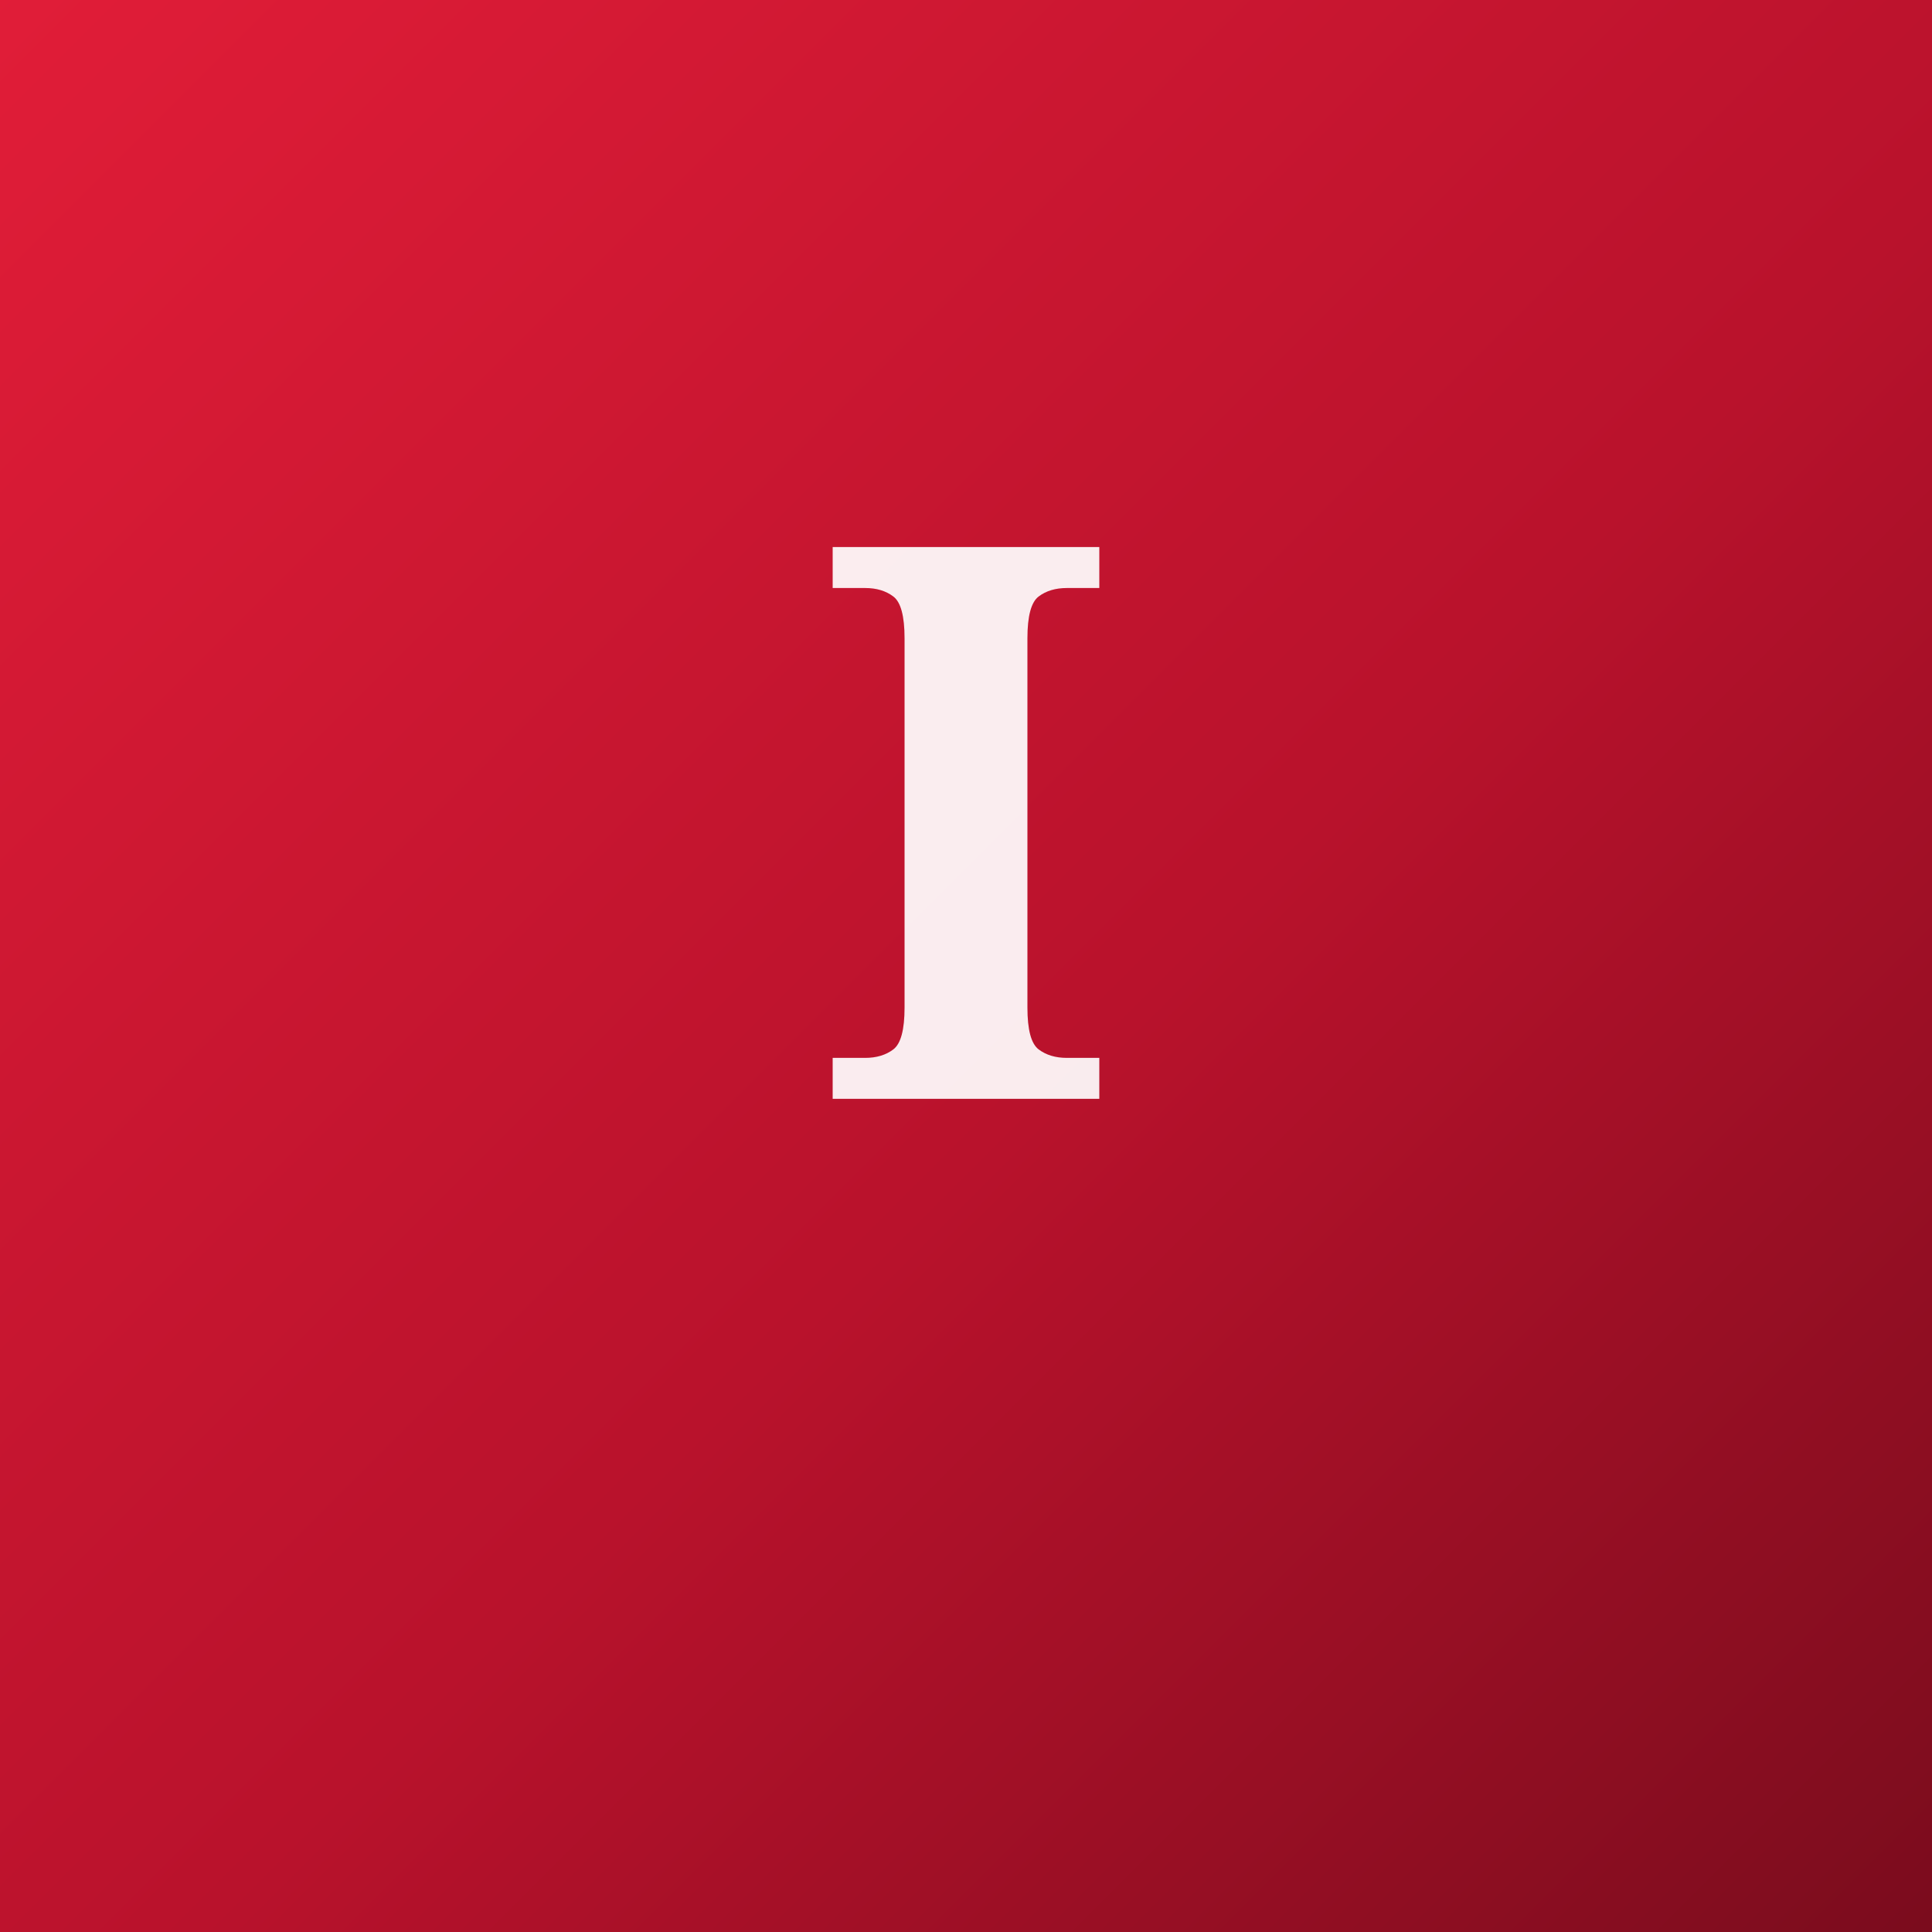
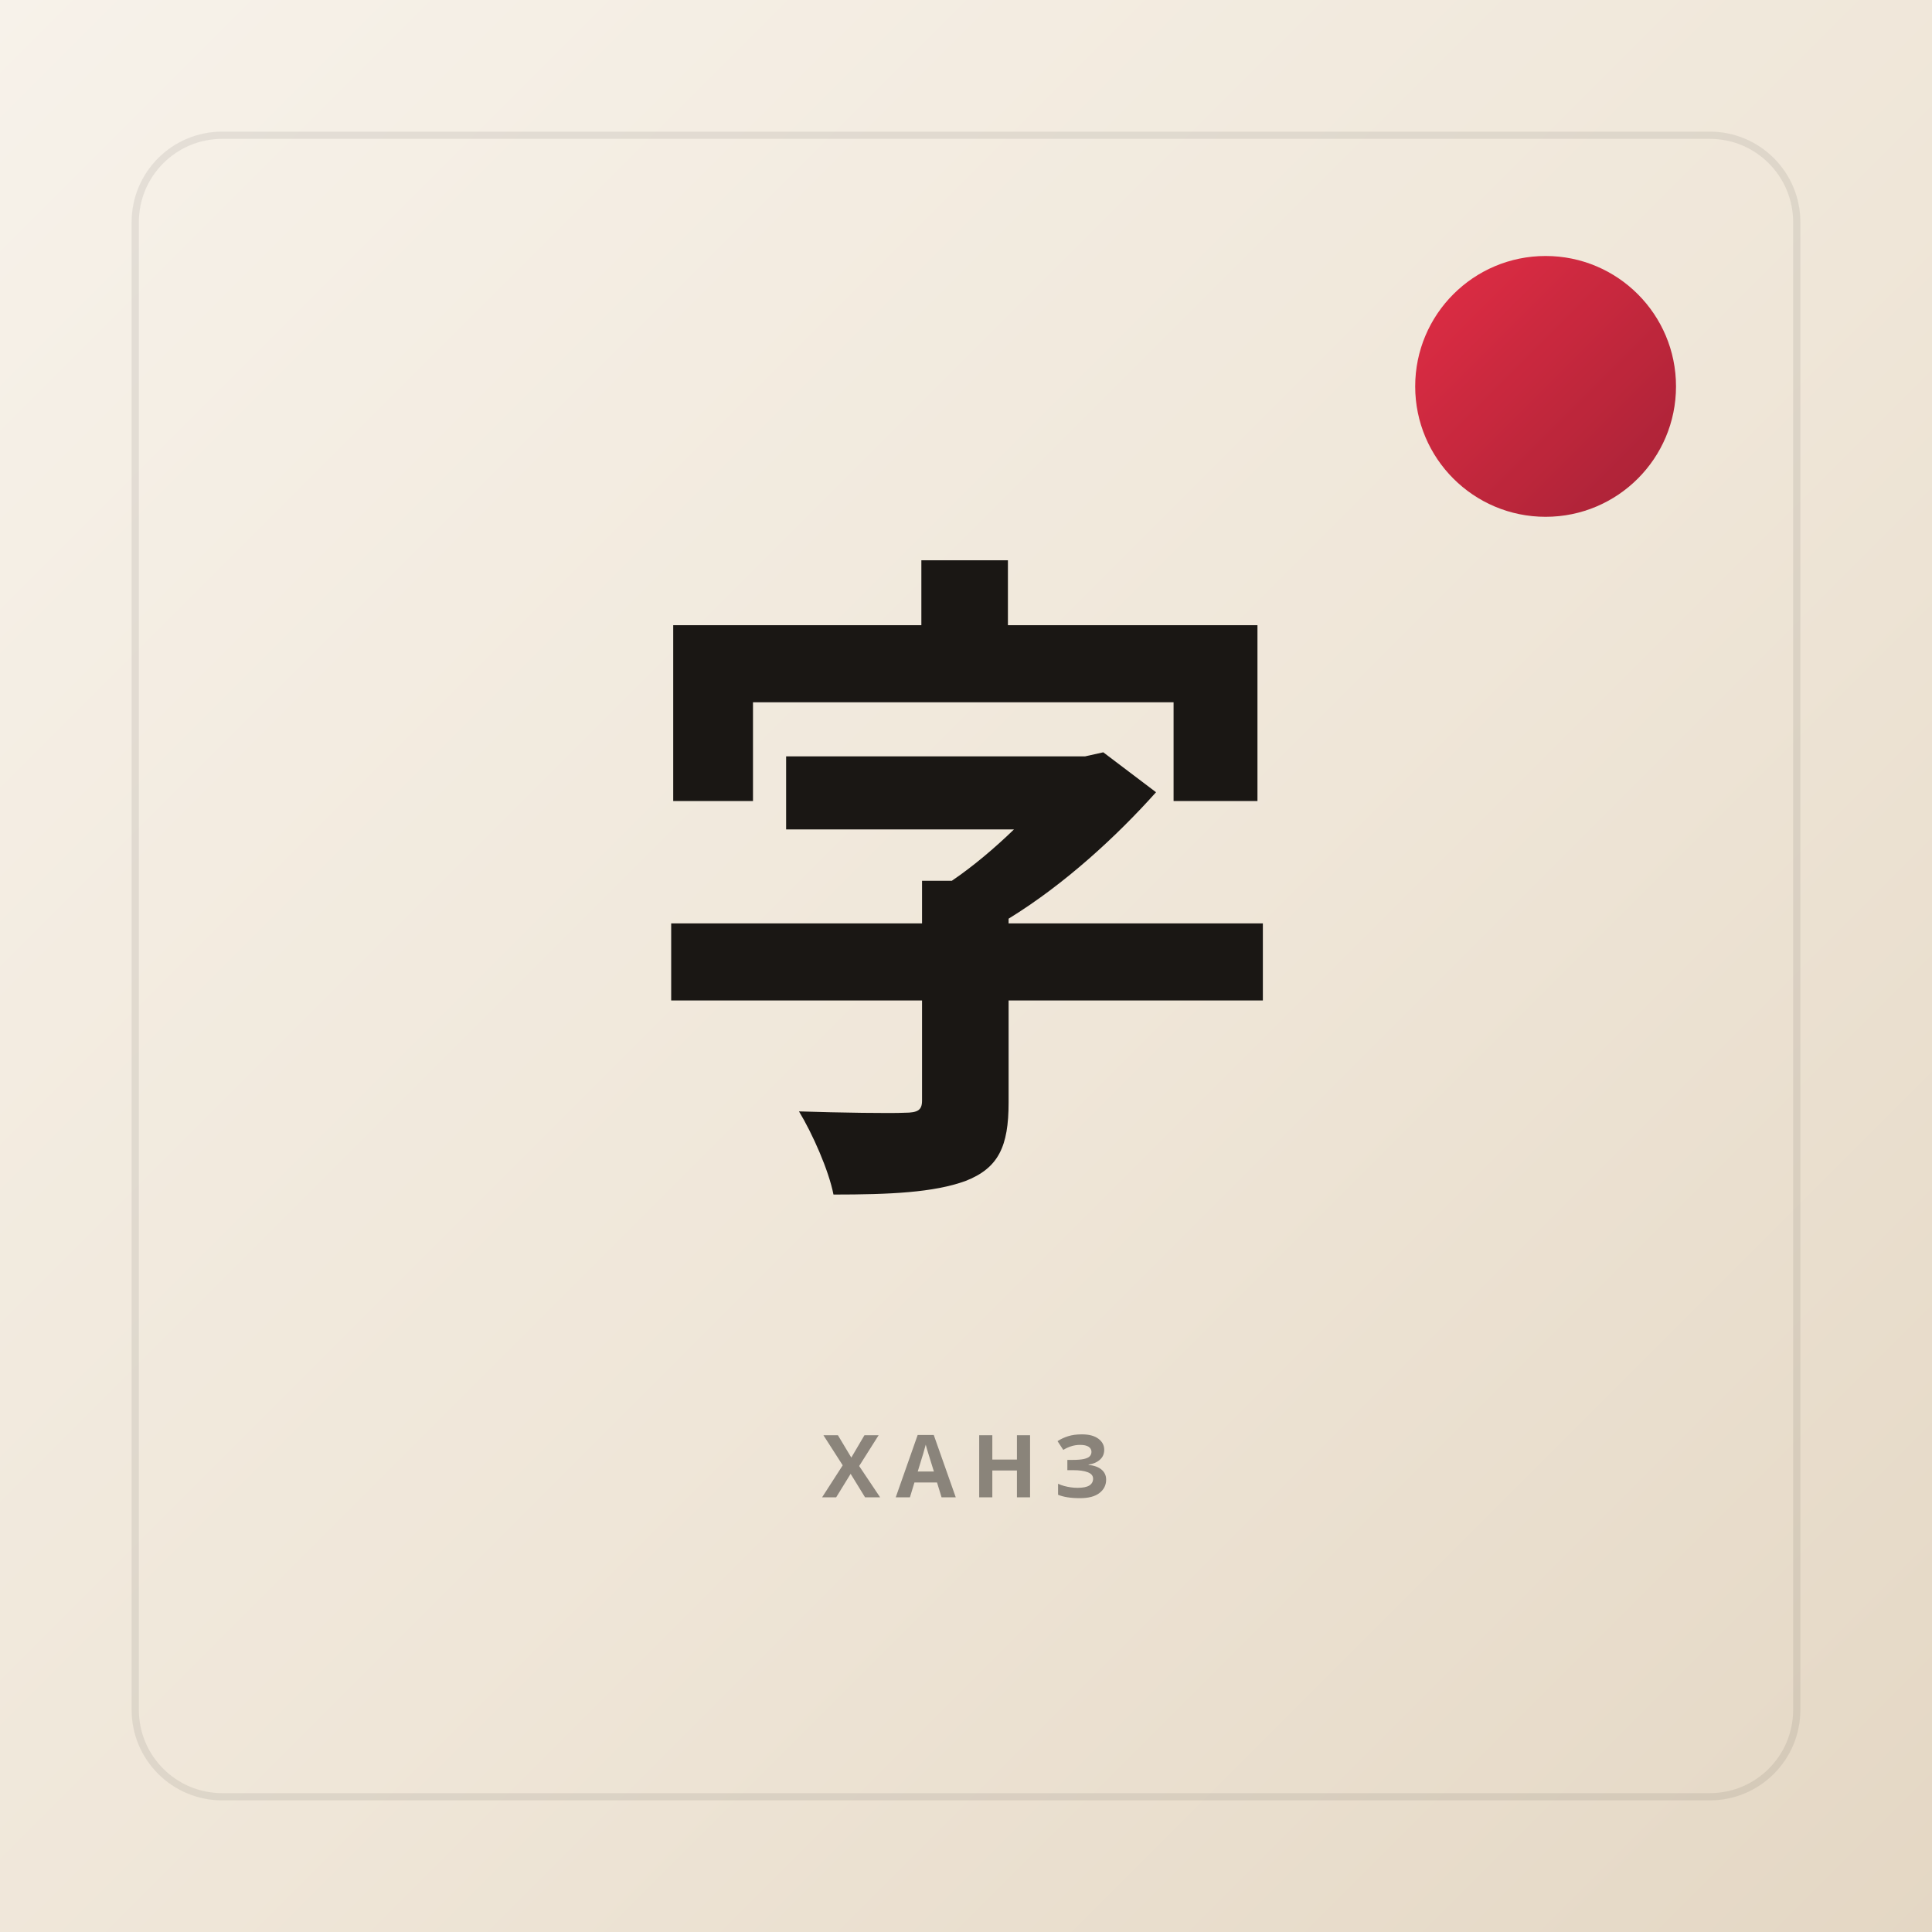
- <svg xmlns="http://www.w3.org/2000/svg" width="800" height="800" viewBox="0 0 800 800" role="img" aria-label="I">
+ <svg xmlns="http://www.w3.org/2000/svg" width="800" height="800" viewBox="0 0 800 800" role="img" aria-label="Ханз">
  <defs>
-     <linearGradient id="g" x1="0" y1="0" x2="1" y2="1">
+     <linearGradient id="paper" x1="0" y1="0" x2="1" y2="1">
+       <stop offset="0%" stop-color="#f7f2ea" />
+       <stop offset="55%" stop-color="#efe6d8" />
+       <stop offset="100%" stop-color="#e4d7c4" />
+     </linearGradient>
+     <linearGradient id="seal" x1="0" y1="0" x2="1" y2="1">
      <stop offset="0%" stop-color="#e11d38" />
-       <stop offset="55%" stop-color="#b9122c" />
-       <stop offset="100%" stop-color="#7a0c1d" />
+       <stop offset="100%" stop-color="#9f1228" />
    </linearGradient>
  </defs>
-   <rect width="800" height="800" fill="url(#g)" />
-   <text x="400" y="455" text-anchor="middle" font-family="Noto Serif SC, Songti SC, serif" font-size="320" font-weight="700" fill="rgba(255,255,255,0.92)">I</text>
+   <rect width="800" height="800" fill="url(#paper)" />
+   <rect x="56" y="56" width="688" height="688" rx="36" fill="none" stroke="rgba(18,17,15,0.08)" stroke-width="3" />
+   <circle cx="640" cy="160" r="54" fill="url(#seal)" opacity="0.92" />
+   <text x="400" y="470" text-anchor="middle" font-family="Noto Serif SC, Songti SC, STSong, serif" font-size="280" font-weight="700" fill="#1a1714">字</text>
+   <text x="400" y="620" text-anchor="middle" font-family="Noto Sans Mongolian, Segoe UI, sans-serif" font-size="36" font-weight="600" letter-spacing="0.18em" fill="rgba(18,17,15,0.45)">ХАНЗ</text>
</svg>
